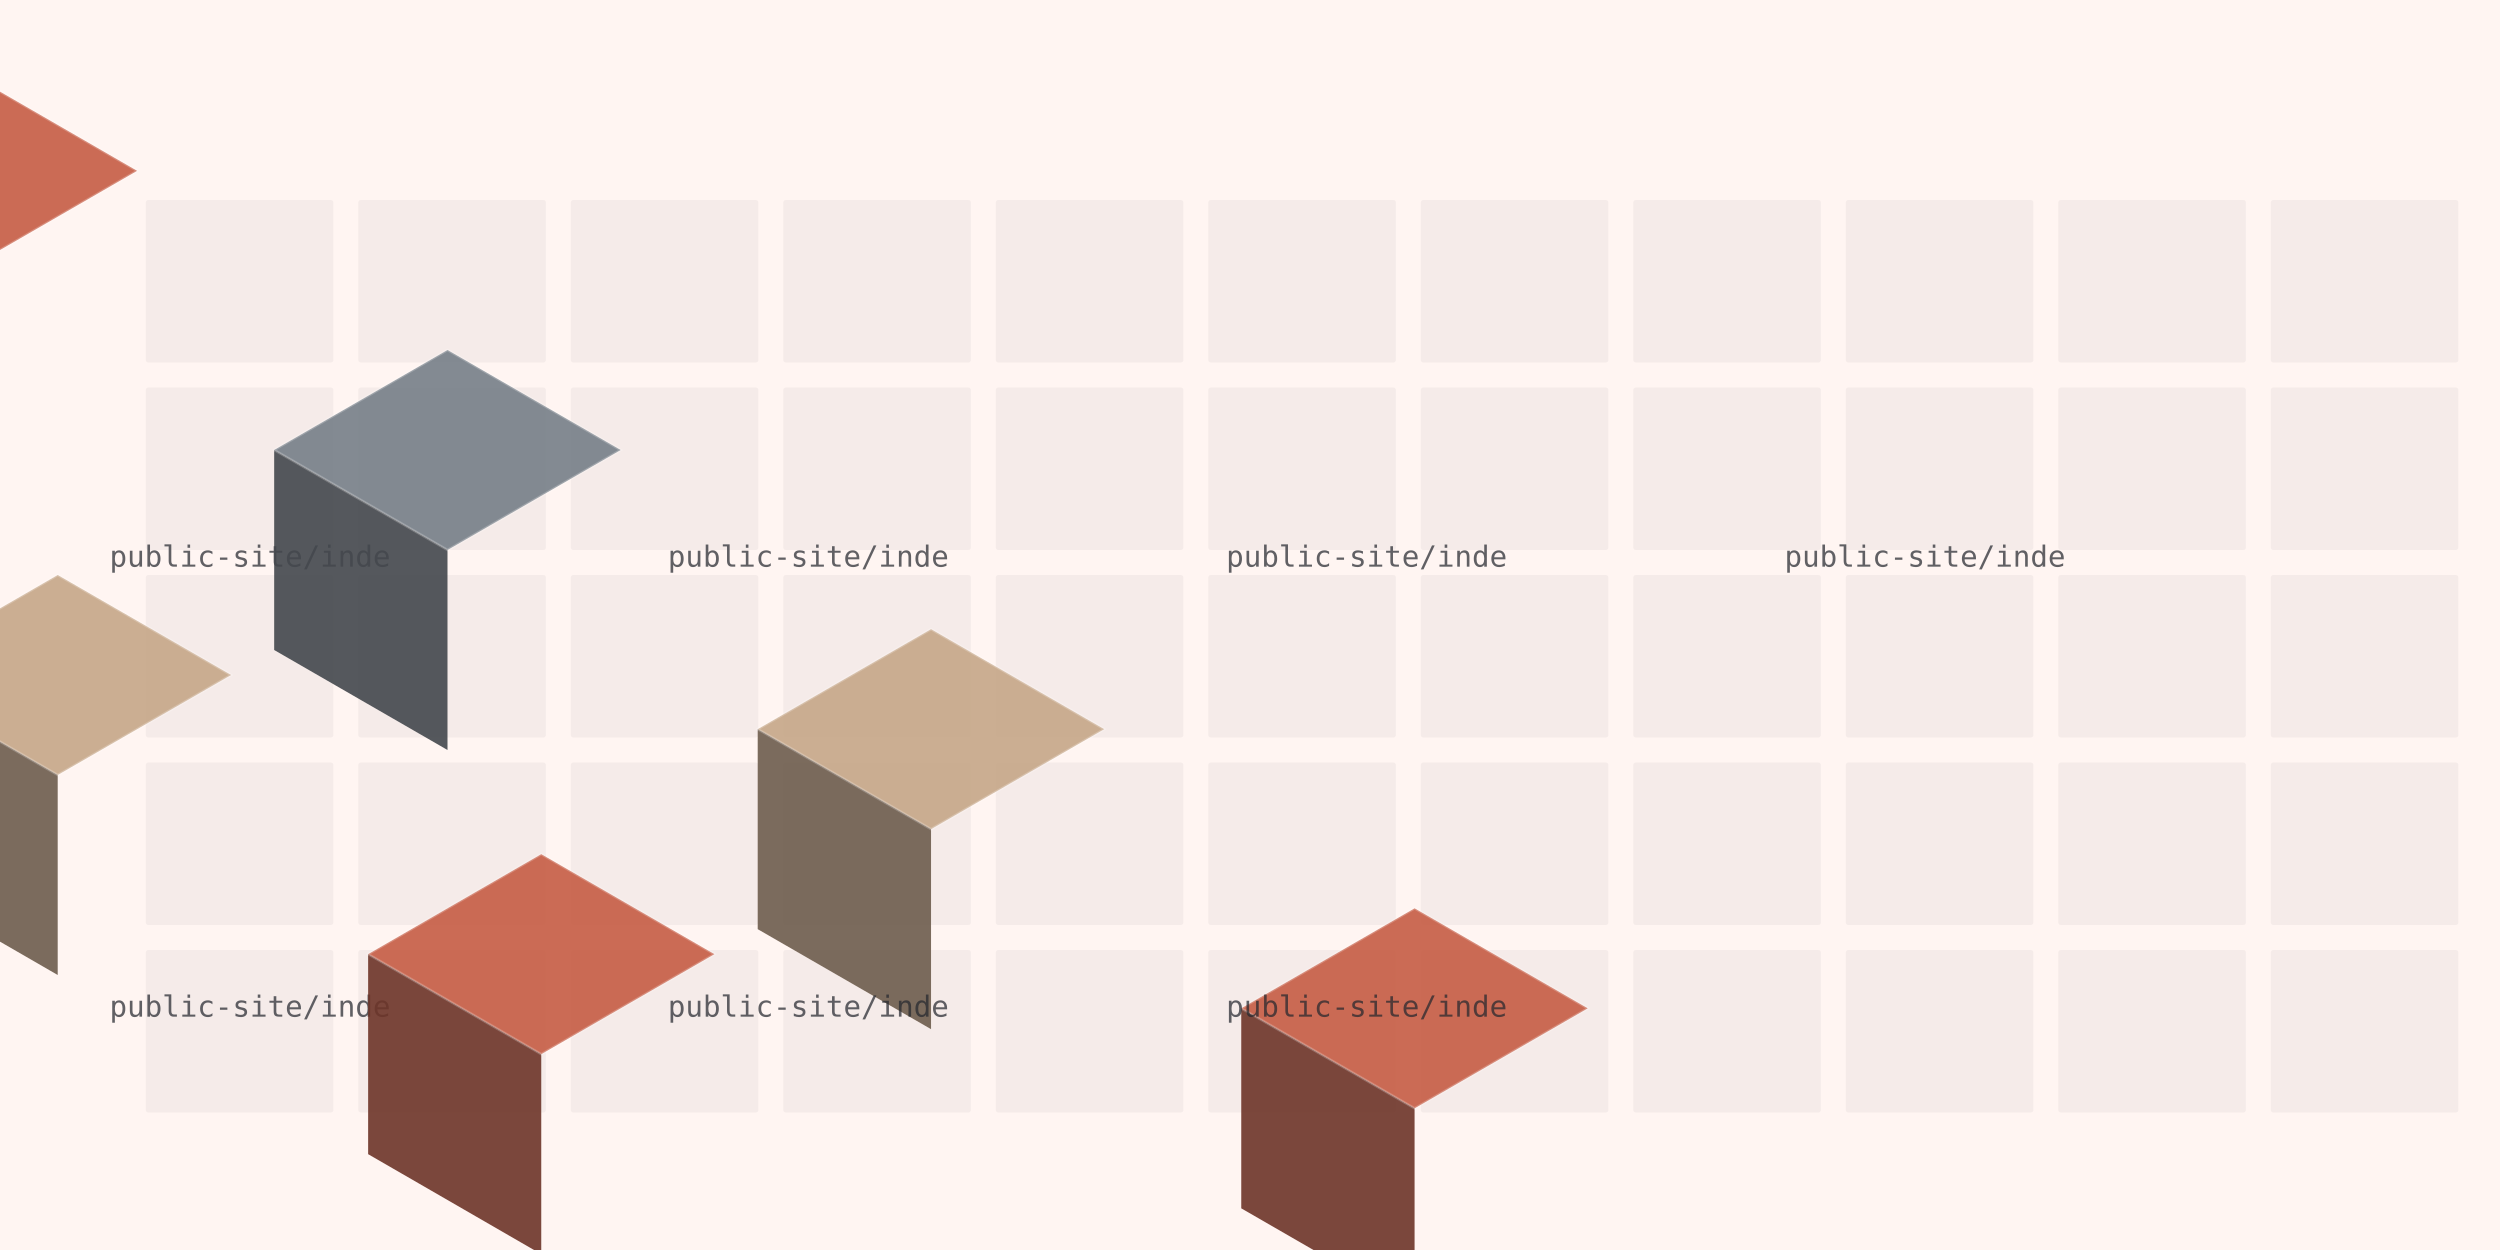
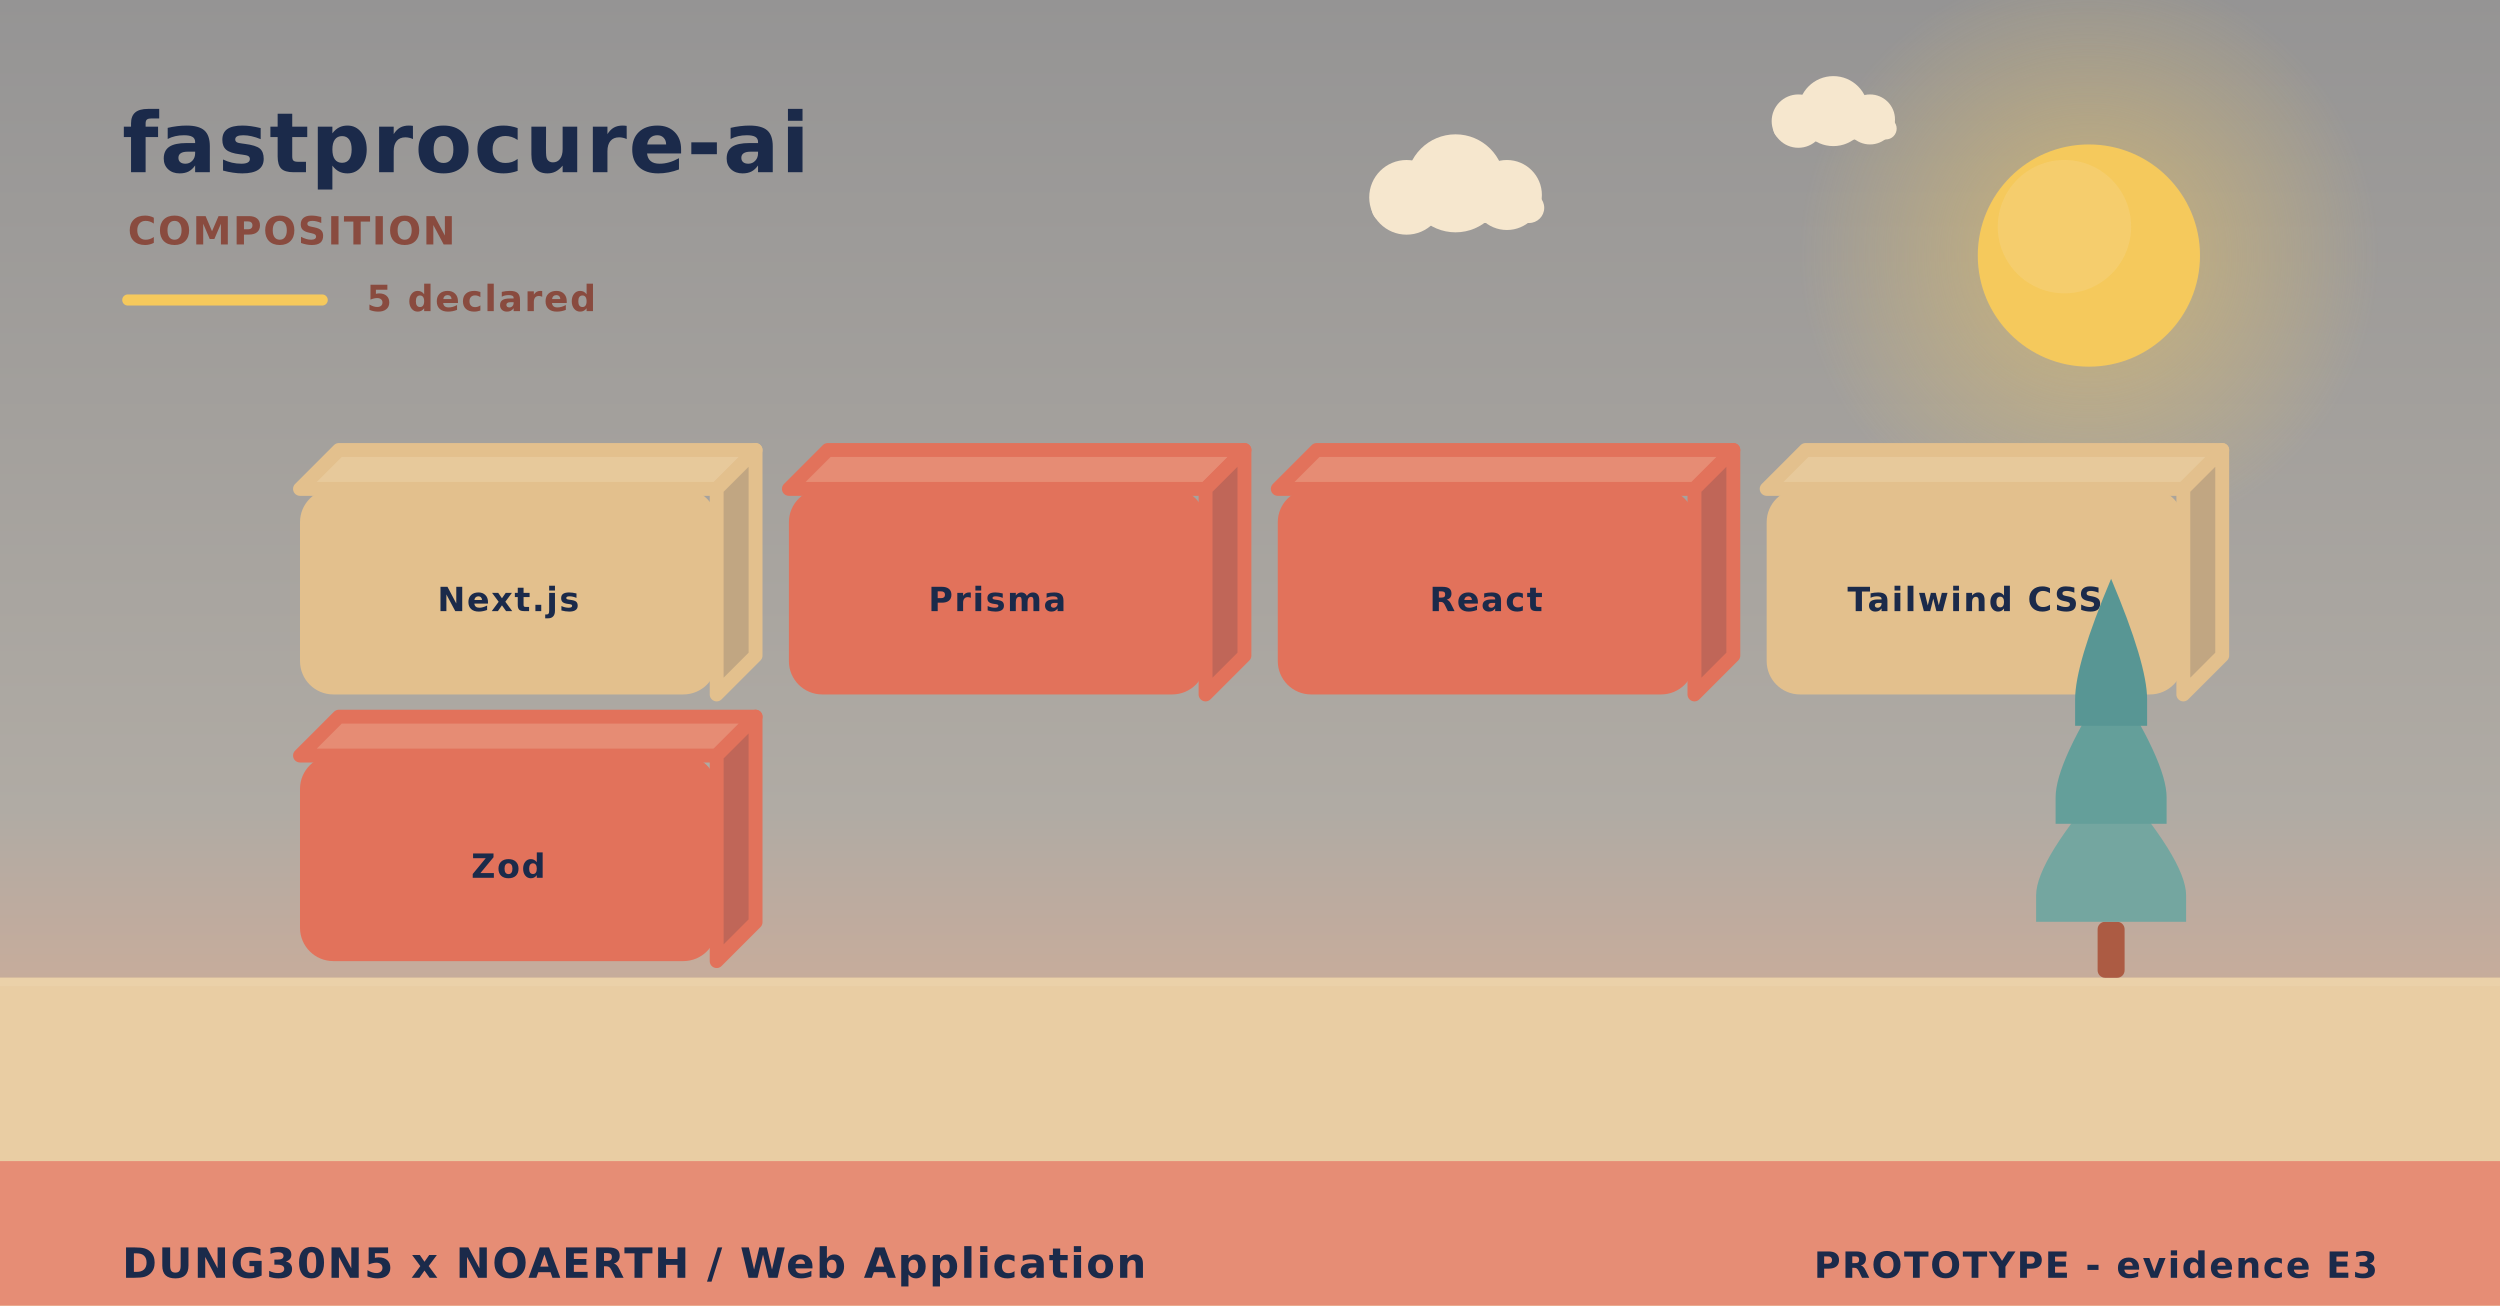
- <svg xmlns="http://www.w3.org/2000/svg" viewBox="0 0 1200 600" width="1200" height="600" role="img" aria-label="fastprocure-ai component map">
-   <rect width="1200" height="600" fill="#fff5f2" />
-   <defs>
-     <linearGradient id="gc" x1="0" y1="0" x2="1" y2="1">
-       <stop offset="0%" stop-color="#c75f48" />
-       <stop offset="100%" stop-color="#78818a" />
-     </linearGradient>
-   </defs>
-   <rect x="70.00" y="96.00" width="90.00" height="78.00" rx="1.20" fill="#25282e" opacity="0.05" />
-   <rect x="172.00" y="96.00" width="90.00" height="78.00" rx="1.20" fill="#25282e" opacity="0.05" />
-   <rect x="274.00" y="96.00" width="90.00" height="78.00" rx="1.20" fill="#25282e" opacity="0.05" />
-   <rect x="376.00" y="96.00" width="90.00" height="78.00" rx="1.20" fill="#25282e" opacity="0.05" />
-   <rect x="478.00" y="96.00" width="90.00" height="78.00" rx="1.20" fill="#25282e" opacity="0.05" />
-   <rect x="580.00" y="96.00" width="90.00" height="78.00" rx="1.20" fill="#25282e" opacity="0.05" />
-   <rect x="682.00" y="96.00" width="90.00" height="78.00" rx="1.20" fill="#25282e" opacity="0.05" />
-   <rect x="784.00" y="96.00" width="90.00" height="78.00" rx="1.20" fill="#25282e" opacity="0.05" />
-   <rect x="886.00" y="96.00" width="90.00" height="78.00" rx="1.20" fill="#25282e" opacity="0.05" />
-   <rect x="988.00" y="96.00" width="90.00" height="78.00" rx="1.20" fill="#25282e" opacity="0.05" />
-   <rect x="1090.00" y="96.00" width="90.00" height="78.00" rx="1.20" fill="#25282e" opacity="0.05" />
-   <rect x="70.00" y="186.00" width="90.00" height="78.00" rx="1.20" fill="#25282e" opacity="0.05" />
-   <rect x="172.00" y="186.00" width="90.00" height="78.00" rx="1.20" fill="#25282e" opacity="0.05" />
-   <rect x="274.00" y="186.00" width="90.00" height="78.00" rx="1.20" fill="#25282e" opacity="0.05" />
-   <rect x="376.00" y="186.00" width="90.00" height="78.00" rx="1.20" fill="#25282e" opacity="0.05" />
-   <rect x="478.00" y="186.00" width="90.00" height="78.00" rx="1.20" fill="#25282e" opacity="0.05" />
-   <rect x="580.00" y="186.00" width="90.00" height="78.00" rx="1.20" fill="#25282e" opacity="0.05" />
-   <rect x="682.00" y="186.00" width="90.00" height="78.00" rx="1.20" fill="#25282e" opacity="0.05" />
-   <rect x="784.00" y="186.00" width="90.00" height="78.00" rx="1.20" fill="#25282e" opacity="0.05" />
-   <rect x="886.00" y="186.00" width="90.00" height="78.00" rx="1.20" fill="#25282e" opacity="0.05" />
-   <rect x="988.00" y="186.00" width="90.00" height="78.00" rx="1.20" fill="#25282e" opacity="0.05" />
-   <rect x="1090.00" y="186.00" width="90.00" height="78.00" rx="1.20" fill="#25282e" opacity="0.05" />
-   <rect x="70.00" y="276.00" width="90.00" height="78.00" rx="1.20" fill="#25282e" opacity="0.05" />
-   <rect x="172.00" y="276.00" width="90.00" height="78.00" rx="1.20" fill="#25282e" opacity="0.05" />
-   <rect x="274.00" y="276.00" width="90.00" height="78.00" rx="1.20" fill="#25282e" opacity="0.05" />
-   <rect x="376.00" y="276.00" width="90.00" height="78.00" rx="1.20" fill="#25282e" opacity="0.05" />
-   <rect x="478.00" y="276.00" width="90.00" height="78.00" rx="1.20" fill="#25282e" opacity="0.05" />
-   <rect x="580.00" y="276.00" width="90.00" height="78.00" rx="1.20" fill="#25282e" opacity="0.05" />
-   <rect x="682.00" y="276.00" width="90.00" height="78.00" rx="1.20" fill="#25282e" opacity="0.05" />
-   <rect x="784.00" y="276.00" width="90.00" height="78.00" rx="1.20" fill="#25282e" opacity="0.05" />
-   <rect x="886.00" y="276.00" width="90.00" height="78.00" rx="1.20" fill="#25282e" opacity="0.05" />
-   <rect x="988.00" y="276.00" width="90.00" height="78.00" rx="1.20" fill="#25282e" opacity="0.05" />
-   <rect x="1090.00" y="276.00" width="90.00" height="78.00" rx="1.20" fill="#25282e" opacity="0.05" />
-   <rect x="70.00" y="366.00" width="90.00" height="78.00" rx="1.20" fill="#25282e" opacity="0.05" />
-   <rect x="172.00" y="366.00" width="90.00" height="78.00" rx="1.20" fill="#25282e" opacity="0.05" />
-   <rect x="274.00" y="366.00" width="90.00" height="78.00" rx="1.20" fill="#25282e" opacity="0.05" />
-   <rect x="376.00" y="366.00" width="90.00" height="78.00" rx="1.20" fill="#25282e" opacity="0.05" />
-   <rect x="478.00" y="366.00" width="90.00" height="78.00" rx="1.20" fill="#25282e" opacity="0.05" />
-   <rect x="580.00" y="366.00" width="90.00" height="78.00" rx="1.20" fill="#25282e" opacity="0.05" />
-   <rect x="682.00" y="366.00" width="90.00" height="78.00" rx="1.20" fill="#25282e" opacity="0.05" />
-   <rect x="784.00" y="366.00" width="90.00" height="78.00" rx="1.20" fill="#25282e" opacity="0.05" />
-   <rect x="886.00" y="366.00" width="90.00" height="78.00" rx="1.20" fill="#25282e" opacity="0.05" />
-   <rect x="988.00" y="366.00" width="90.00" height="78.00" rx="1.20" fill="#25282e" opacity="0.05" />
-   <rect x="1090.00" y="366.00" width="90.00" height="78.00" rx="1.20" fill="#25282e" opacity="0.05" />
-   <rect x="70.00" y="456.00" width="90.00" height="78.00" rx="1.20" fill="#25282e" opacity="0.05" />
-   <rect x="172.00" y="456.00" width="90.00" height="78.00" rx="1.20" fill="#25282e" opacity="0.05" />
-   <rect x="274.00" y="456.00" width="90.00" height="78.00" rx="1.20" fill="#25282e" opacity="0.05" />
-   <rect x="376.00" y="456.00" width="90.00" height="78.00" rx="1.20" fill="#25282e" opacity="0.05" />
-   <rect x="478.00" y="456.00" width="90.00" height="78.00" rx="1.20" fill="#25282e" opacity="0.05" />
-   <rect x="580.00" y="456.00" width="90.00" height="78.00" rx="1.20" fill="#25282e" opacity="0.05" />
-   <rect x="682.00" y="456.00" width="90.00" height="78.00" rx="1.20" fill="#25282e" opacity="0.05" />
-   <rect x="784.00" y="456.00" width="90.00" height="78.00" rx="1.20" fill="#25282e" opacity="0.05" />
-   <rect x="886.00" y="456.00" width="90.00" height="78.00" rx="1.20" fill="#25282e" opacity="0.05" />
-   <rect x="988.00" y="456.00" width="90.00" height="78.00" rx="1.20" fill="#25282e" opacity="0.05" />
-   <rect x="1090.00" y="456.00" width="90.00" height="78.00" rx="1.20" fill="#25282e" opacity="0.05" />
-   <g transform="rotate(0 120 140)">
-     <polygon points="-17.3,34.0 65.8,82.0 -17.3,130.0 -100.5,82.0" fill="#c75f48" opacity="0.92" />
-     <polygon points="-100.5,82.0 -17.3,130.0 -17.3,226.0 -100.5,178.0" fill="#6d3428" opacity="0.9" />
-     <polygon points="-17.3,34.0 65.8,82.0 -17.3,130.0 -100.5,82.0" fill="none" stroke="rgba(255,255,255,0.220)" stroke-width="1.2" />
-     <animateTransform attributeName="transform" type="rotate" values="-32.0 0.00 0.00 0.0 0.00 0.00" dur="6.7s" begin="0.0s" repeatCount="indefinite" />
+ <svg xmlns="http://www.w3.org/2000/svg" width="900" height="470" viewBox="0 0 900 470" role="img" aria-label="fastprocure-ai - how it is composed">
+   <linearGradient id="skyc" x1="0" y1="0" x2="0" y2="1">
+     <stop offset="0" stop-color="#959494" />
+     <stop offset="0.62" stop-color="#b0aba4" />
+     <stop offset="1" stop-color="#f3ad8a" />
+   </linearGradient>
+   <rect width="900" height="470" fill="url(#skyc)" />
+   <radialGradient id="sunc">
+     <stop offset="0.35" stop-color="#f5c95c" stop-opacity="0.34" />
+     <stop offset="1" stop-color="#f5c95c" stop-opacity="0" />
+   </radialGradient>
+   <circle cx="752" cy="92" r="104" fill="url(#sunc)" />
+   <circle cx="752" cy="92" r="40" fill="#f5c95c" />
+   <circle cx="743.2" cy="81.6" r="24" fill="#f5d27e" opacity="0.5" />
+   <g>
+     <circle cx="524" cy="66" r="17.64" fill="#f6e7ce" />
+     <circle cx="506.36" cy="71.04" r="13.44" fill="#f6e7ce" />
+     <circle cx="542.48" cy="70.2" r="12.6" fill="#f6e7ce" />
+     <rect x="493.76" y="69.36" width="62.16" height="10.92" rx="5.46" fill="#f6e7ce" />
+     <animateTransform attributeName="transform" type="translate" values="0 0;24 0;0 0" dur="36s" begin="0s" repeatCount="indefinite" />
  </g>
-   <text x="120" y="272" font-family="ui-monospace,Menlo,monospace" font-size="14" fill="rgba(37,40,46,0.720)" text-anchor="middle">public-site/inde</text>
-   <g transform="rotate(0 388 140)">
-     <polygon points="214.8,168.0 297.9,216.0 214.8,264.0 131.6,216.0" fill="#78818a" opacity="0.92" />
-     <polygon points="131.6,216.0 214.8,264.0 214.8,360.0 131.6,312.0" fill="#42474c" opacity="0.9" />
-     <polygon points="214.8,168.0 297.9,216.0 214.8,264.0 131.6,216.0" fill="none" stroke="rgba(255,255,255,0.220)" stroke-width="1.2" />
-     <animateTransform attributeName="transform" type="rotate" values="-32.0 0.00 0.00 0.0 0.00 0.00" dur="6.7s" begin="0.4s" repeatCount="indefinite" />
+   <g>
+     <circle cx="660" cy="40" r="12.6" fill="#f6e7ce" />
+     <circle cx="647.4" cy="43.6" r="9.6" fill="#f6e7ce" />
+     <circle cx="673.2" cy="43" r="9" fill="#f6e7ce" />
+     <rect x="638.4" y="42.4" width="44.4" height="7.8" rx="3.9" fill="#f6e7ce" />
+     <animateTransform attributeName="transform" type="translate" values="0 0;-18 0;0 0" dur="46s" begin="3s" repeatCount="indefinite" />
  </g>
-   <text x="388" y="272" font-family="ui-monospace,Menlo,monospace" font-size="14" fill="rgba(37,40,46,0.720)" text-anchor="middle">public-site/inde</text>
-   <g transform="rotate(0 656 140)">
-     <polygon points="446.9,302.0 530.0,350.0 446.9,398.0 363.7,350.0" fill="#c7a88a" opacity="0.92" />
-     <polygon points="363.7,350.0 446.9,398.0 446.9,494.0 363.7,446.0" fill="#6d5c4c" opacity="0.9" />
-     <polygon points="446.9,302.0 530.0,350.0 446.9,398.0 363.7,350.0" fill="none" stroke="rgba(255,255,255,0.220)" stroke-width="1.2" />
-     <animateTransform attributeName="transform" type="rotate" values="-32.0 0.00 0.00 0.0 0.00 0.00" dur="6.7s" begin="0.8s" repeatCount="indefinite" />
+   <rect x="0" y="352" width="900" height="118" fill="#e9cda3" />
+   <rect x="0" y="352" width="900" height="3" fill="#ebd1a9" />
+   <text x="44" y="62" font-family="Verdana,DejaVu Sans,sans-serif" font-size="30" font-weight="700" letter-spacing="0.6" fill="#1b2a4a" text-anchor="start">fastprocure-ai</text>
+   <text x="46" y="88" font-family="Verdana,DejaVu Sans,sans-serif" font-size="14" font-weight="700" letter-spacing="0.6" fill="#894b3f" text-anchor="start">COMPOSITION</text>
+   <rect x="44" y="106" width="74" height="4" rx="2" fill="#f5c95c" />
+   <text x="132" y="112" font-family="Verdana,DejaVu Sans,sans-serif" font-size="13" font-weight="700" letter-spacing="0.6" fill="#894b3f" text-anchor="start">5 declared</text>
+   <g>
+     <path d="M108,176 L258,176 L272,162 L122,162 Z" fill="#e7c99b" stroke="#e3c08d" stroke-width="5" stroke-linejoin="round" />
+     <path d="M258,176 L272,162 L272,236 L258,250 Z" fill="#c1a682" stroke="#e3c08d" stroke-width="5" stroke-linejoin="round" />
+     <rect x="108" y="176" width="150" height="74" rx="12" fill="#e3c08d" />
+     <animateTransform attributeName="transform" type="translate" values="0 10;0 0" dur="0.75s" begin="0s" fill="freeze" />
  </g>
-   <text x="656" y="272" font-family="ui-monospace,Menlo,monospace" font-size="14" fill="rgba(37,40,46,0.720)" text-anchor="middle">public-site/inde</text>
-   <g transform="rotate(0 924 140)">
-     <polygon points="679.0,436.0 762.1,484.0 679.0,532.0 595.8,484.0" fill="#c75f48" opacity="0.92" />
-     <polygon points="595.8,484.0 679.0,532.0 679.0,628.0 595.8,580.0" fill="#6d3428" opacity="0.9" />
-     <polygon points="679.0,436.0 762.1,484.0 679.0,532.0 595.8,484.0" fill="none" stroke="rgba(255,255,255,0.220)" stroke-width="1.2" />
-     <animateTransform attributeName="transform" type="rotate" values="-32.0 0.00 0.00 0.0 0.00 0.00" dur="6.7s" begin="1.2s" repeatCount="indefinite" />
+   <text x="183" y="220" font-family="Verdana,DejaVu Sans,sans-serif" font-size="12" font-weight="700" letter-spacing="0.6" fill="#1b2a4a" text-anchor="middle">Next.js</text>
+   <g>
+     <path d="M284,176 L434,176 L448,162 L298,162 Z" fill="#e68c74" stroke="#e2725b" stroke-width="5" stroke-linejoin="round" />
+     <path d="M434,176 L448,162 L448,236 L434,250 Z" fill="#c06658" stroke="#e2725b" stroke-width="5" stroke-linejoin="round" />
+     <rect x="284" y="176" width="150" height="74" rx="12" fill="#e2725b" />
+     <animateTransform attributeName="transform" type="translate" values="0 10;0 0" dur="0.75s" begin="0.16s" fill="freeze" />
  </g>
-   <text x="924" y="272" font-family="ui-monospace,Menlo,monospace" font-size="14" fill="rgba(37,40,46,0.720)" text-anchor="middle">public-site/inde</text>
-   <g transform="rotate(0 120 356)">
-     <polygon points="-204.4,142.0 -121.2,190.0 -204.4,238.0 -287.5,190.0" fill="#78818a" opacity="0.92" />
-     <polygon points="-287.5,190.0 -204.4,238.0 -204.4,334.0 -287.5,286.0" fill="#42474c" opacity="0.9" />
-     <polygon points="-204.4,142.0 -121.2,190.0 -204.4,238.0 -287.5,190.0" fill="none" stroke="rgba(255,255,255,0.220)" stroke-width="1.2" />
-     <animateTransform attributeName="transform" type="rotate" values="-32.0 0.00 0.00 0.0 0.00 0.00" dur="6.7s" begin="1.6s" repeatCount="indefinite" />
+   <text x="359" y="220" font-family="Verdana,DejaVu Sans,sans-serif" font-size="12" font-weight="700" letter-spacing="0.6" fill="#1b2a4a" text-anchor="middle">Prisma</text>
+   <g>
+     <path d="M460,176 L610,176 L624,162 L474,162 Z" fill="#e68c74" stroke="#e2725b" stroke-width="5" stroke-linejoin="round" />
+     <path d="M610,176 L624,162 L624,236 L610,250 Z" fill="#c06658" stroke="#e2725b" stroke-width="5" stroke-linejoin="round" />
+     <rect x="460" y="176" width="150" height="74" rx="12" fill="#e2725b" />
+     <animateTransform attributeName="transform" type="translate" values="0 10;0 0" dur="0.75s" begin="0.32s" fill="freeze" />
  </g>
-   <text x="120" y="488" font-family="ui-monospace,Menlo,monospace" font-size="14" fill="rgba(37,40,46,0.720)" text-anchor="middle">public-site/inde</text>
-   <g transform="rotate(0 388 356)">
-     <polygon points="27.7,276.0 110.9,324.0 27.7,372.0 -55.4,324.0" fill="#c7a88a" opacity="0.92" />
-     <polygon points="-55.4,324.0 27.7,372.0 27.7,468.0 -55.4,420.0" fill="#6d5c4c" opacity="0.9" />
-     <polygon points="27.7,276.0 110.9,324.0 27.7,372.0 -55.4,324.0" fill="none" stroke="rgba(255,255,255,0.220)" stroke-width="1.2" />
-     <animateTransform attributeName="transform" type="rotate" values="-32.0 0.00 0.00 0.0 0.00 0.00" dur="6.7s" begin="2.0s" repeatCount="indefinite" />
+   <text x="535" y="220" font-family="Verdana,DejaVu Sans,sans-serif" font-size="12" font-weight="700" letter-spacing="0.6" fill="#1b2a4a" text-anchor="middle">React</text>
+   <g>
+     <path d="M636,176 L786,176 L800,162 L650,162 Z" fill="#e7c99b" stroke="#e3c08d" stroke-width="5" stroke-linejoin="round" />
+     <path d="M786,176 L800,162 L800,236 L786,250 Z" fill="#c1a682" stroke="#e3c08d" stroke-width="5" stroke-linejoin="round" />
+     <rect x="636" y="176" width="150" height="74" rx="12" fill="#e3c08d" />
+     <animateTransform attributeName="transform" type="translate" values="0 10;0 0" dur="0.75s" begin="0.48s" fill="freeze" />
  </g>
-   <text x="388" y="488" font-family="ui-monospace,Menlo,monospace" font-size="14" fill="rgba(37,40,46,0.720)" text-anchor="middle">public-site/inde</text>
-   <g transform="rotate(0 656 356)">
-     <polygon points="259.8,410.0 342.9,458.0 259.8,506.0 176.7,458.0" fill="#c75f48" opacity="0.92" />
-     <polygon points="176.7,458.0 259.8,506.0 259.8,602.0 176.7,554.0" fill="#6d3428" opacity="0.9" />
-     <polygon points="259.8,410.0 342.9,458.0 259.8,506.0 176.7,458.0" fill="none" stroke="rgba(255,255,255,0.220)" stroke-width="1.2" />
-     <animateTransform attributeName="transform" type="rotate" values="-32.0 0.00 0.00 0.0 0.00 0.00" dur="6.7s" begin="2.4s" repeatCount="indefinite" />
+   <text x="711" y="220" font-family="Verdana,DejaVu Sans,sans-serif" font-size="12" font-weight="700" letter-spacing="0.6" fill="#1b2a4a" text-anchor="middle">Tailwind CSS</text>
+   <g>
+     <path d="M108,272 L258,272 L272,258 L122,258 Z" fill="#e68c74" stroke="#e2725b" stroke-width="5" stroke-linejoin="round" />
+     <path d="M258,272 L272,258 L272,332 L258,346 Z" fill="#c06658" stroke="#e2725b" stroke-width="5" stroke-linejoin="round" />
+     <rect x="108" y="272" width="150" height="74" rx="12" fill="#e2725b" />
+     <animateTransform attributeName="transform" type="translate" values="0 10;0 0" dur="0.75s" begin="0.64s" fill="freeze" />
  </g>
-   <text x="656" y="488" font-family="ui-monospace,Menlo,monospace" font-size="14" fill="rgba(37,40,46,0.720)" text-anchor="middle">public-site/inde</text>
+   <text x="183" y="316" font-family="Verdana,DejaVu Sans,sans-serif" font-size="12" font-weight="700" letter-spacing="0.6" fill="#1b2a4a" text-anchor="middle">Zod</text>
+   <rect x="755.14" y="331.84" width="9.72" height="20.16" rx="2.7" fill="#ac5b43" />
+   <path d="M760,278.92 Q733,309.61 733,322.31 Q733,331.84 733,331.84 L787,331.84 Q787,331.84 787,322.31 Q787,309.61 760,278.92 Z" fill="#74a6a0" />
+   <path d="M760,243.64 Q740.02,274.33 740.02,287.03 Q740.02,296.56 740.02,296.56 L779.98,296.56 Q779.98,296.56 779.98,287.03 Q779.98,274.33 760,243.64 Z" fill="#649f9a" />
+   <path d="M760,208.36 Q747.04,239.05 747.04,251.75 Q747.04,261.28 747.04,261.28 L772.96,261.28 Q772.96,261.28 772.96,251.75 Q772.96,239.05 760,208.36 Z" fill="#589694" />
+   <rect x="0" y="418" width="900" height="52" rx="0" fill="#e68972" opacity="0.94" />
+   <text x="44" y="460" font-family="Verdana,DejaVu Sans,sans-serif" font-size="15" font-weight="700" letter-spacing="0.6" fill="#1b2a4a" text-anchor="start">DUNG30N5 x NOAERTH  /  Web Application</text>
+   <text x="856" y="460" font-family="Verdana,DejaVu Sans,sans-serif" font-size="13" font-weight="700" letter-spacing="0.6" fill="#1b2a4a" text-anchor="end">PROTOTYPE  -  evidence E3</text>
</svg>
